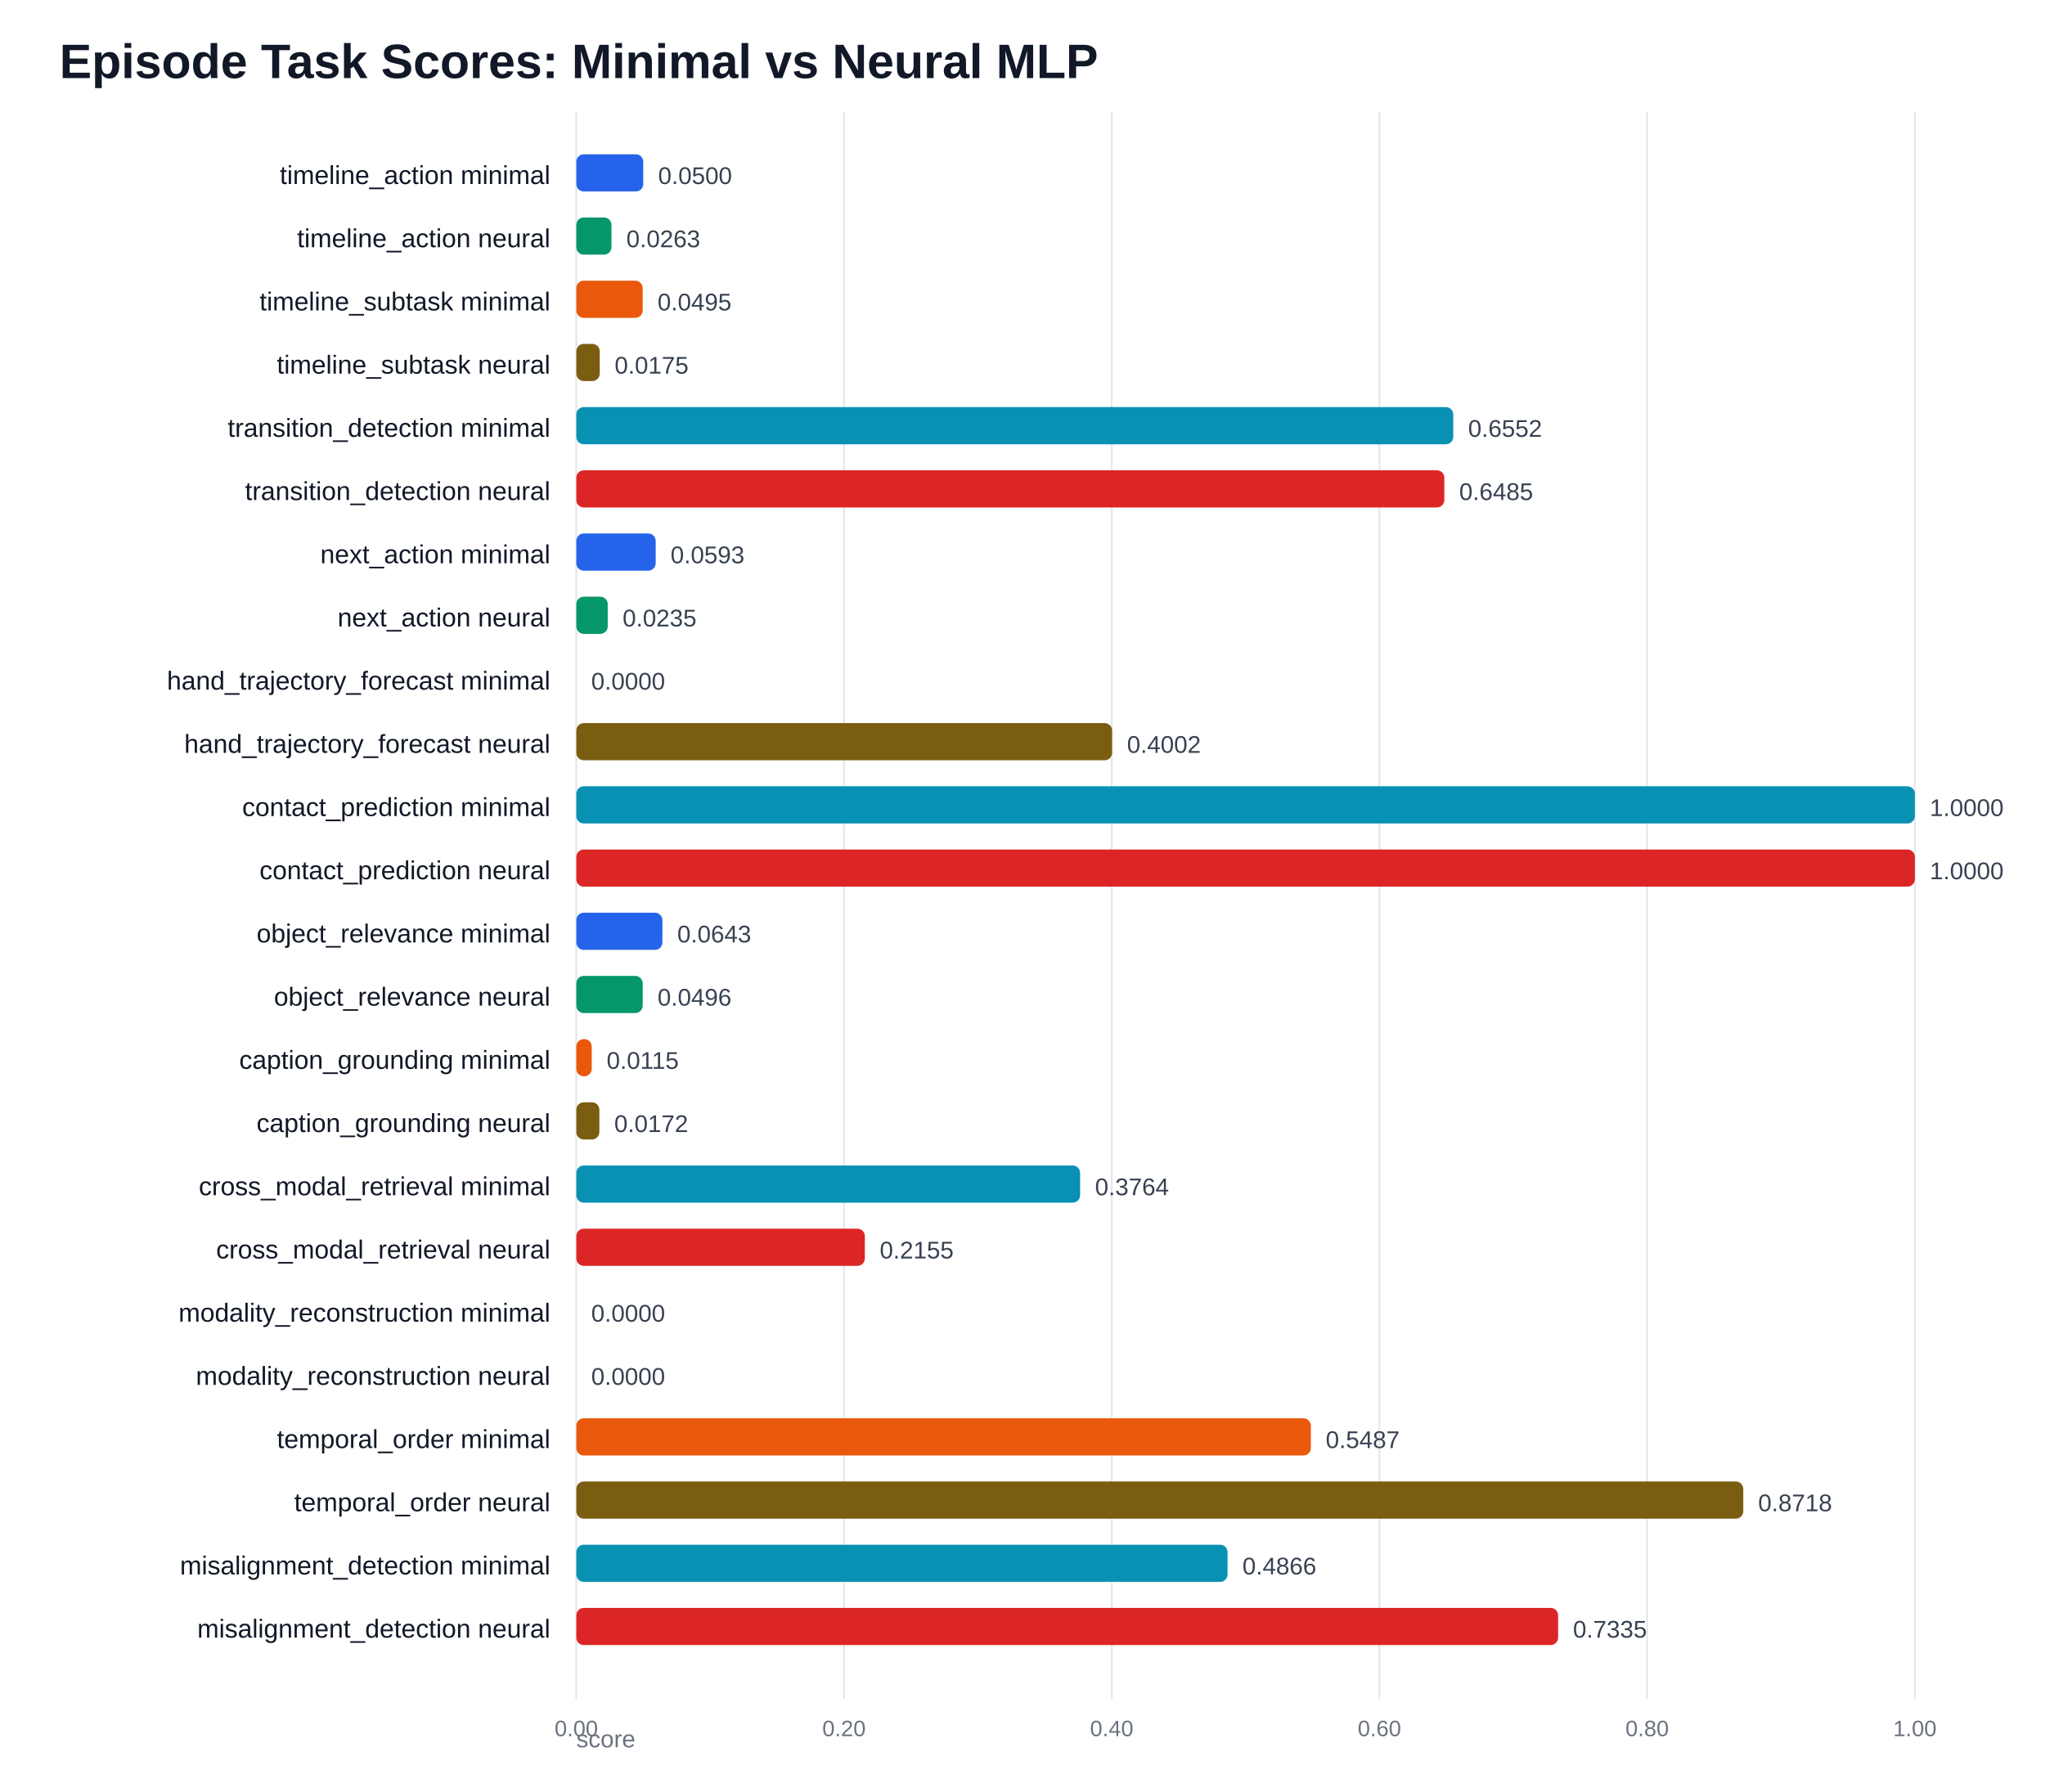
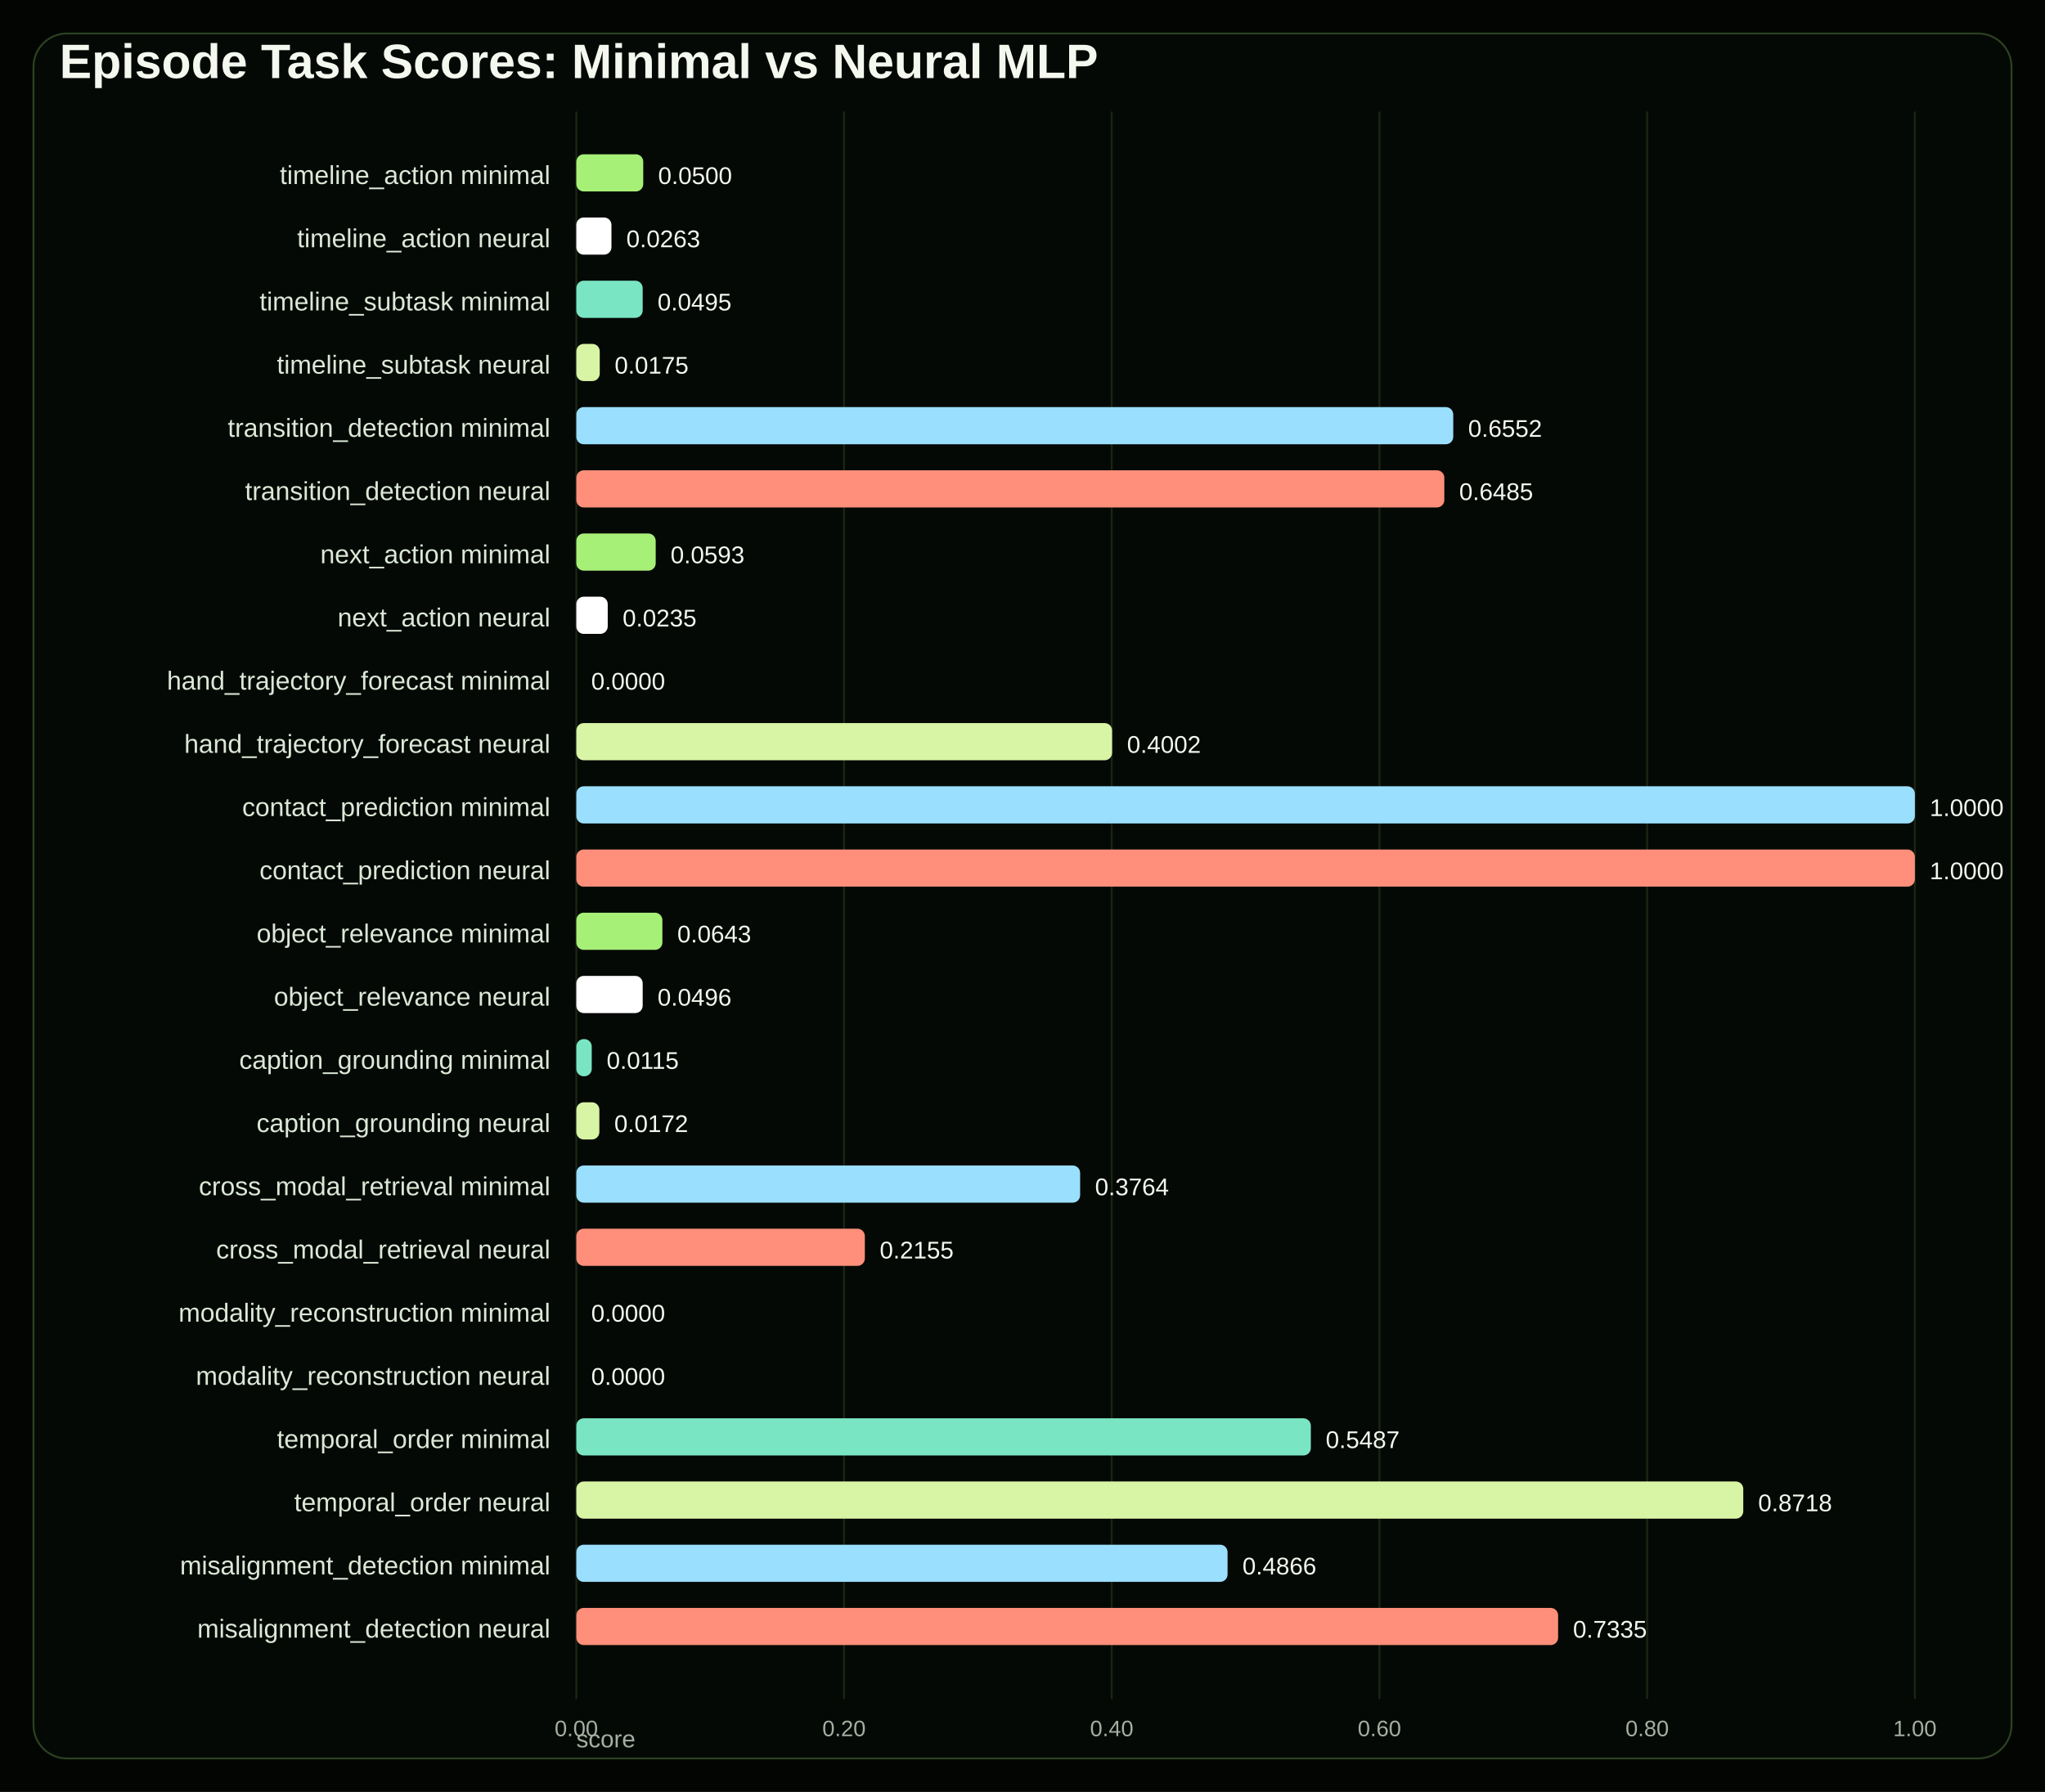
<svg xmlns="http://www.w3.org/2000/svg" width="1100" height="964" viewBox="0 0 1100 964">
-   <rect width="100%" height="100%" fill="#ffffff" />
-   <text x="32" y="42" font-family="Arial, sans-serif" font-size="26" font-weight="700" fill="#111827">Episode Task Scores: Minimal vs Neural MLP</text>
-   <text x="310" y="940" font-family="Arial, sans-serif" font-size="13" fill="#6b7280">score</text>
-   <line x1="310.0" y1="60" x2="310.0" y2="914" stroke="#e5e7eb" stroke-width="1" />
-   <text x="310.0" y="934" text-anchor="middle" font-family="Arial, sans-serif" font-size="12" fill="#6b7280">0.00</text>
-   <line x1="454.0" y1="60" x2="454.0" y2="914" stroke="#e5e7eb" stroke-width="1" />
-   <text x="454.0" y="934" text-anchor="middle" font-family="Arial, sans-serif" font-size="12" fill="#6b7280">0.20</text>
-   <line x1="598.0" y1="60" x2="598.0" y2="914" stroke="#e5e7eb" stroke-width="1" />
-   <text x="598.0" y="934" text-anchor="middle" font-family="Arial, sans-serif" font-size="12" fill="#6b7280">0.40</text>
-   <line x1="742.0" y1="60" x2="742.0" y2="914" stroke="#e5e7eb" stroke-width="1" />
-   <text x="742.0" y="934" text-anchor="middle" font-family="Arial, sans-serif" font-size="12" fill="#6b7280">0.60</text>
-   <line x1="886.0" y1="60" x2="886.0" y2="914" stroke="#e5e7eb" stroke-width="1" />
-   <text x="886.0" y="934" text-anchor="middle" font-family="Arial, sans-serif" font-size="12" fill="#6b7280">0.80</text>
-   <line x1="1030.0" y1="60" x2="1030.0" y2="914" stroke="#e5e7eb" stroke-width="1" />
-   <text x="1030.0" y="934" text-anchor="middle" font-family="Arial, sans-serif" font-size="12" fill="#6b7280">1.00</text>
-   <text x="296" y="99" text-anchor="end" font-family="Arial, sans-serif" font-size="14" fill="#111827">timeline_action minimal</text>
-   <rect x="310" y="83" width="36.0" height="20" rx="4" fill="#2563eb" />
-   <text x="354.0" y="99" font-family="Arial, sans-serif" font-size="13" fill="#374151">0.0500</text>
-   <text x="296" y="133" text-anchor="end" font-family="Arial, sans-serif" font-size="14" fill="#111827">timeline_action neural</text>
-   <rect x="310" y="117" width="18.9" height="20" rx="4" fill="#059669" />
-   <text x="336.9" y="133" font-family="Arial, sans-serif" font-size="13" fill="#374151">0.0263</text>
-   <text x="296" y="167" text-anchor="end" font-family="Arial, sans-serif" font-size="14" fill="#111827">timeline_subtask minimal</text>
-   <rect x="310" y="151" width="35.7" height="20" rx="4" fill="#ea580c" />
-   <text x="353.7" y="167" font-family="Arial, sans-serif" font-size="13" fill="#374151">0.0495</text>
-   <text x="296" y="201" text-anchor="end" font-family="Arial, sans-serif" font-size="14" fill="#111827">timeline_subtask neural</text>
-   <rect x="310" y="185" width="12.6" height="20" rx="4" fill="#7b5d12" />
-   <text x="330.6" y="201" font-family="Arial, sans-serif" font-size="13" fill="#374151">0.0175</text>
-   <text x="296" y="235" text-anchor="end" font-family="Arial, sans-serif" font-size="14" fill="#111827">transition_detection minimal</text>
-   <rect x="310" y="219" width="471.7" height="20" rx="4" fill="#0891b2" />
-   <text x="789.7" y="235" font-family="Arial, sans-serif" font-size="13" fill="#374151">0.6552</text>
-   <text x="296" y="269" text-anchor="end" font-family="Arial, sans-serif" font-size="14" fill="#111827">transition_detection neural</text>
-   <rect x="310" y="253" width="466.9" height="20" rx="4" fill="#dc2626" />
-   <text x="784.9" y="269" font-family="Arial, sans-serif" font-size="13" fill="#374151">0.6485</text>
-   <text x="296" y="303" text-anchor="end" font-family="Arial, sans-serif" font-size="14" fill="#111827">next_action minimal</text>
-   <rect x="310" y="287" width="42.7" height="20" rx="4" fill="#2563eb" />
-   <text x="360.7" y="303" font-family="Arial, sans-serif" font-size="13" fill="#374151">0.0593</text>
-   <text x="296" y="337" text-anchor="end" font-family="Arial, sans-serif" font-size="14" fill="#111827">next_action neural</text>
-   <rect x="310" y="321" width="16.9" height="20" rx="4" fill="#059669" />
-   <text x="334.9" y="337" font-family="Arial, sans-serif" font-size="13" fill="#374151">0.0235</text>
-   <text x="296" y="371" text-anchor="end" font-family="Arial, sans-serif" font-size="14" fill="#111827">hand_trajectory_forecast minimal</text>
-   <rect x="310" y="355" width="0.0" height="20" rx="4" fill="#ea580c" />
-   <text x="318.0" y="371" font-family="Arial, sans-serif" font-size="13" fill="#374151">0.0000</text>
-   <text x="296" y="405" text-anchor="end" font-family="Arial, sans-serif" font-size="14" fill="#111827">hand_trajectory_forecast neural</text>
-   <rect x="310" y="389" width="288.2" height="20" rx="4" fill="#7b5d12" />
-   <text x="606.2" y="405" font-family="Arial, sans-serif" font-size="13" fill="#374151">0.4002</text>
-   <text x="296" y="439" text-anchor="end" font-family="Arial, sans-serif" font-size="14" fill="#111827">contact_prediction minimal</text>
-   <rect x="310" y="423" width="720.0" height="20" rx="4" fill="#0891b2" />
-   <text x="1038.0" y="439" font-family="Arial, sans-serif" font-size="13" fill="#374151">1.0000</text>
-   <text x="296" y="473" text-anchor="end" font-family="Arial, sans-serif" font-size="14" fill="#111827">contact_prediction neural</text>
-   <rect x="310" y="457" width="720.0" height="20" rx="4" fill="#dc2626" />
-   <text x="1038.0" y="473" font-family="Arial, sans-serif" font-size="13" fill="#374151">1.0000</text>
-   <text x="296" y="507" text-anchor="end" font-family="Arial, sans-serif" font-size="14" fill="#111827">object_relevance minimal</text>
-   <rect x="310" y="491" width="46.3" height="20" rx="4" fill="#2563eb" />
-   <text x="364.3" y="507" font-family="Arial, sans-serif" font-size="13" fill="#374151">0.0643</text>
-   <text x="296" y="541" text-anchor="end" font-family="Arial, sans-serif" font-size="14" fill="#111827">object_relevance neural</text>
-   <rect x="310" y="525" width="35.7" height="20" rx="4" fill="#059669" />
-   <text x="353.7" y="541" font-family="Arial, sans-serif" font-size="13" fill="#374151">0.0496</text>
-   <text x="296" y="575" text-anchor="end" font-family="Arial, sans-serif" font-size="14" fill="#111827">caption_grounding minimal</text>
-   <rect x="310" y="559" width="8.3" height="20" rx="4" fill="#ea580c" />
-   <text x="326.3" y="575" font-family="Arial, sans-serif" font-size="13" fill="#374151">0.0115</text>
-   <text x="296" y="609" text-anchor="end" font-family="Arial, sans-serif" font-size="14" fill="#111827">caption_grounding neural</text>
-   <rect x="310" y="593" width="12.4" height="20" rx="4" fill="#7b5d12" />
-   <text x="330.4" y="609" font-family="Arial, sans-serif" font-size="13" fill="#374151">0.0172</text>
-   <text x="296" y="643" text-anchor="end" font-family="Arial, sans-serif" font-size="14" fill="#111827">cross_modal_retrieval minimal</text>
-   <rect x="310" y="627" width="271.0" height="20" rx="4" fill="#0891b2" />
-   <text x="589.0" y="643" font-family="Arial, sans-serif" font-size="13" fill="#374151">0.3764</text>
-   <text x="296" y="677" text-anchor="end" font-family="Arial, sans-serif" font-size="14" fill="#111827">cross_modal_retrieval neural</text>
-   <rect x="310" y="661" width="155.2" height="20" rx="4" fill="#dc2626" />
-   <text x="473.2" y="677" font-family="Arial, sans-serif" font-size="13" fill="#374151">0.2155</text>
-   <text x="296" y="711" text-anchor="end" font-family="Arial, sans-serif" font-size="14" fill="#111827">modality_reconstruction minimal</text>
-   <rect x="310" y="695" width="0.0" height="20" rx="4" fill="#2563eb" />
-   <text x="318.0" y="711" font-family="Arial, sans-serif" font-size="13" fill="#374151">0.0000</text>
-   <text x="296" y="745" text-anchor="end" font-family="Arial, sans-serif" font-size="14" fill="#111827">modality_reconstruction neural</text>
-   <rect x="310" y="729" width="0.0" height="20" rx="4" fill="#059669" />
-   <text x="318.0" y="745" font-family="Arial, sans-serif" font-size="13" fill="#374151">0.0000</text>
-   <text x="296" y="779" text-anchor="end" font-family="Arial, sans-serif" font-size="14" fill="#111827">temporal_order minimal</text>
-   <rect x="310" y="763" width="395.1" height="20" rx="4" fill="#ea580c" />
-   <text x="713.1" y="779" font-family="Arial, sans-serif" font-size="13" fill="#374151">0.5487</text>
-   <text x="296" y="813" text-anchor="end" font-family="Arial, sans-serif" font-size="14" fill="#111827">temporal_order neural</text>
-   <rect x="310" y="797" width="627.7" height="20" rx="4" fill="#7b5d12" />
-   <text x="945.7" y="813" font-family="Arial, sans-serif" font-size="13" fill="#374151">0.8718</text>
-   <text x="296" y="847" text-anchor="end" font-family="Arial, sans-serif" font-size="14" fill="#111827">misalignment_detection minimal</text>
-   <rect x="310" y="831" width="350.3" height="20" rx="4" fill="#0891b2" />
-   <text x="668.3" y="847" font-family="Arial, sans-serif" font-size="13" fill="#374151">0.4866</text>
-   <text x="296" y="881" text-anchor="end" font-family="Arial, sans-serif" font-size="14" fill="#111827">misalignment_detection neural</text>
-   <rect x="310" y="865" width="528.1" height="20" rx="4" fill="#dc2626" />
-   <text x="846.1" y="881" font-family="Arial, sans-serif" font-size="13" fill="#374151">0.7335</text>
+   <rect width="100%" height="100%" fill="#020502" />
+   <rect x="18" y="18" width="1064" height="928" rx="18" fill="#050905" stroke="#a7f078" stroke-opacity="0.25" />
+   <text x="32" y="42" font-family="Inter Tight, Arial, sans-serif" font-size="26" font-weight="800" fill="#f4f8ef">Episode Task Scores: Minimal vs Neural MLP</text>
+   <text x="310" y="940" font-family="Space Grotesk, Arial, sans-serif" font-size="13" fill="#a5afa2">score</text>
+   <line x1="310.0" y1="60" x2="310.0" y2="914" stroke="#a7f078" stroke-opacity="0.13" stroke-width="1" />
+   <text x="310.0" y="934" text-anchor="middle" font-family="Space Grotesk, Arial, sans-serif" font-size="12" fill="#a5afa2">0.00</text>
+   <line x1="454.0" y1="60" x2="454.0" y2="914" stroke="#a7f078" stroke-opacity="0.13" stroke-width="1" />
+   <text x="454.0" y="934" text-anchor="middle" font-family="Space Grotesk, Arial, sans-serif" font-size="12" fill="#a5afa2">0.20</text>
+   <line x1="598.0" y1="60" x2="598.0" y2="914" stroke="#a7f078" stroke-opacity="0.13" stroke-width="1" />
+   <text x="598.0" y="934" text-anchor="middle" font-family="Space Grotesk, Arial, sans-serif" font-size="12" fill="#a5afa2">0.40</text>
+   <line x1="742.0" y1="60" x2="742.0" y2="914" stroke="#a7f078" stroke-opacity="0.13" stroke-width="1" />
+   <text x="742.0" y="934" text-anchor="middle" font-family="Space Grotesk, Arial, sans-serif" font-size="12" fill="#a5afa2">0.60</text>
+   <line x1="886.0" y1="60" x2="886.0" y2="914" stroke="#a7f078" stroke-opacity="0.13" stroke-width="1" />
+   <text x="886.0" y="934" text-anchor="middle" font-family="Space Grotesk, Arial, sans-serif" font-size="12" fill="#a5afa2">0.80</text>
+   <line x1="1030.0" y1="60" x2="1030.0" y2="914" stroke="#a7f078" stroke-opacity="0.13" stroke-width="1" />
+   <text x="1030.0" y="934" text-anchor="middle" font-family="Space Grotesk, Arial, sans-serif" font-size="12" fill="#a5afa2">1.00</text>
+   <text x="296" y="99" text-anchor="end" font-family="Space Grotesk, Arial, sans-serif" font-size="14" fill="#dce8d7">timeline_action minimal</text>
+   <rect x="310" y="83" width="36.0" height="20" rx="4" fill="#a7f078" />
+   <text x="354.0" y="99" font-family="Space Grotesk, Arial, sans-serif" font-size="13" fill="#f4f8ef">0.0500</text>
+   <text x="296" y="133" text-anchor="end" font-family="Space Grotesk, Arial, sans-serif" font-size="14" fill="#dce8d7">timeline_action neural</text>
+   <rect x="310" y="117" width="18.9" height="20" rx="4" fill="#ffffff" />
+   <text x="336.9" y="133" font-family="Space Grotesk, Arial, sans-serif" font-size="13" fill="#f4f8ef">0.0263</text>
+   <text x="296" y="167" text-anchor="end" font-family="Space Grotesk, Arial, sans-serif" font-size="14" fill="#dce8d7">timeline_subtask minimal</text>
+   <rect x="310" y="151" width="35.7" height="20" rx="4" fill="#7ae5c3" />
+   <text x="353.7" y="167" font-family="Space Grotesk, Arial, sans-serif" font-size="13" fill="#f4f8ef">0.0495</text>
+   <text x="296" y="201" text-anchor="end" font-family="Space Grotesk, Arial, sans-serif" font-size="14" fill="#dce8d7">timeline_subtask neural</text>
+   <rect x="310" y="185" width="12.6" height="20" rx="4" fill="#d8f4a5" />
+   <text x="330.6" y="201" font-family="Space Grotesk, Arial, sans-serif" font-size="13" fill="#f4f8ef">0.0175</text>
+   <text x="296" y="235" text-anchor="end" font-family="Space Grotesk, Arial, sans-serif" font-size="14" fill="#dce8d7">transition_detection minimal</text>
+   <rect x="310" y="219" width="471.7" height="20" rx="4" fill="#9bdfff" />
+   <text x="789.7" y="235" font-family="Space Grotesk, Arial, sans-serif" font-size="13" fill="#f4f8ef">0.6552</text>
+   <text x="296" y="269" text-anchor="end" font-family="Space Grotesk, Arial, sans-serif" font-size="14" fill="#dce8d7">transition_detection neural</text>
+   <rect x="310" y="253" width="466.9" height="20" rx="4" fill="#ff8f7a" />
+   <text x="784.9" y="269" font-family="Space Grotesk, Arial, sans-serif" font-size="13" fill="#f4f8ef">0.6485</text>
+   <text x="296" y="303" text-anchor="end" font-family="Space Grotesk, Arial, sans-serif" font-size="14" fill="#dce8d7">next_action minimal</text>
+   <rect x="310" y="287" width="42.7" height="20" rx="4" fill="#a7f078" />
+   <text x="360.7" y="303" font-family="Space Grotesk, Arial, sans-serif" font-size="13" fill="#f4f8ef">0.0593</text>
+   <text x="296" y="337" text-anchor="end" font-family="Space Grotesk, Arial, sans-serif" font-size="14" fill="#dce8d7">next_action neural</text>
+   <rect x="310" y="321" width="16.9" height="20" rx="4" fill="#ffffff" />
+   <text x="334.9" y="337" font-family="Space Grotesk, Arial, sans-serif" font-size="13" fill="#f4f8ef">0.0235</text>
+   <text x="296" y="371" text-anchor="end" font-family="Space Grotesk, Arial, sans-serif" font-size="14" fill="#dce8d7">hand_trajectory_forecast minimal</text>
+   <rect x="310" y="355" width="0.0" height="20" rx="4" fill="#7ae5c3" />
+   <text x="318.0" y="371" font-family="Space Grotesk, Arial, sans-serif" font-size="13" fill="#f4f8ef">0.0000</text>
+   <text x="296" y="405" text-anchor="end" font-family="Space Grotesk, Arial, sans-serif" font-size="14" fill="#dce8d7">hand_trajectory_forecast neural</text>
+   <rect x="310" y="389" width="288.2" height="20" rx="4" fill="#d8f4a5" />
+   <text x="606.2" y="405" font-family="Space Grotesk, Arial, sans-serif" font-size="13" fill="#f4f8ef">0.4002</text>
+   <text x="296" y="439" text-anchor="end" font-family="Space Grotesk, Arial, sans-serif" font-size="14" fill="#dce8d7">contact_prediction minimal</text>
+   <rect x="310" y="423" width="720.0" height="20" rx="4" fill="#9bdfff" />
+   <text x="1038.0" y="439" font-family="Space Grotesk, Arial, sans-serif" font-size="13" fill="#f4f8ef">1.0000</text>
+   <text x="296" y="473" text-anchor="end" font-family="Space Grotesk, Arial, sans-serif" font-size="14" fill="#dce8d7">contact_prediction neural</text>
+   <rect x="310" y="457" width="720.0" height="20" rx="4" fill="#ff8f7a" />
+   <text x="1038.0" y="473" font-family="Space Grotesk, Arial, sans-serif" font-size="13" fill="#f4f8ef">1.0000</text>
+   <text x="296" y="507" text-anchor="end" font-family="Space Grotesk, Arial, sans-serif" font-size="14" fill="#dce8d7">object_relevance minimal</text>
+   <rect x="310" y="491" width="46.3" height="20" rx="4" fill="#a7f078" />
+   <text x="364.3" y="507" font-family="Space Grotesk, Arial, sans-serif" font-size="13" fill="#f4f8ef">0.0643</text>
+   <text x="296" y="541" text-anchor="end" font-family="Space Grotesk, Arial, sans-serif" font-size="14" fill="#dce8d7">object_relevance neural</text>
+   <rect x="310" y="525" width="35.7" height="20" rx="4" fill="#ffffff" />
+   <text x="353.7" y="541" font-family="Space Grotesk, Arial, sans-serif" font-size="13" fill="#f4f8ef">0.0496</text>
+   <text x="296" y="575" text-anchor="end" font-family="Space Grotesk, Arial, sans-serif" font-size="14" fill="#dce8d7">caption_grounding minimal</text>
+   <rect x="310" y="559" width="8.3" height="20" rx="4" fill="#7ae5c3" />
+   <text x="326.3" y="575" font-family="Space Grotesk, Arial, sans-serif" font-size="13" fill="#f4f8ef">0.0115</text>
+   <text x="296" y="609" text-anchor="end" font-family="Space Grotesk, Arial, sans-serif" font-size="14" fill="#dce8d7">caption_grounding neural</text>
+   <rect x="310" y="593" width="12.4" height="20" rx="4" fill="#d8f4a5" />
+   <text x="330.4" y="609" font-family="Space Grotesk, Arial, sans-serif" font-size="13" fill="#f4f8ef">0.0172</text>
+   <text x="296" y="643" text-anchor="end" font-family="Space Grotesk, Arial, sans-serif" font-size="14" fill="#dce8d7">cross_modal_retrieval minimal</text>
+   <rect x="310" y="627" width="271.0" height="20" rx="4" fill="#9bdfff" />
+   <text x="589.0" y="643" font-family="Space Grotesk, Arial, sans-serif" font-size="13" fill="#f4f8ef">0.3764</text>
+   <text x="296" y="677" text-anchor="end" font-family="Space Grotesk, Arial, sans-serif" font-size="14" fill="#dce8d7">cross_modal_retrieval neural</text>
+   <rect x="310" y="661" width="155.2" height="20" rx="4" fill="#ff8f7a" />
+   <text x="473.2" y="677" font-family="Space Grotesk, Arial, sans-serif" font-size="13" fill="#f4f8ef">0.2155</text>
+   <text x="296" y="711" text-anchor="end" font-family="Space Grotesk, Arial, sans-serif" font-size="14" fill="#dce8d7">modality_reconstruction minimal</text>
+   <rect x="310" y="695" width="0.0" height="20" rx="4" fill="#a7f078" />
+   <text x="318.0" y="711" font-family="Space Grotesk, Arial, sans-serif" font-size="13" fill="#f4f8ef">0.0000</text>
+   <text x="296" y="745" text-anchor="end" font-family="Space Grotesk, Arial, sans-serif" font-size="14" fill="#dce8d7">modality_reconstruction neural</text>
+   <rect x="310" y="729" width="0.0" height="20" rx="4" fill="#ffffff" />
+   <text x="318.0" y="745" font-family="Space Grotesk, Arial, sans-serif" font-size="13" fill="#f4f8ef">0.0000</text>
+   <text x="296" y="779" text-anchor="end" font-family="Space Grotesk, Arial, sans-serif" font-size="14" fill="#dce8d7">temporal_order minimal</text>
+   <rect x="310" y="763" width="395.1" height="20" rx="4" fill="#7ae5c3" />
+   <text x="713.1" y="779" font-family="Space Grotesk, Arial, sans-serif" font-size="13" fill="#f4f8ef">0.5487</text>
+   <text x="296" y="813" text-anchor="end" font-family="Space Grotesk, Arial, sans-serif" font-size="14" fill="#dce8d7">temporal_order neural</text>
+   <rect x="310" y="797" width="627.7" height="20" rx="4" fill="#d8f4a5" />
+   <text x="945.7" y="813" font-family="Space Grotesk, Arial, sans-serif" font-size="13" fill="#f4f8ef">0.8718</text>
+   <text x="296" y="847" text-anchor="end" font-family="Space Grotesk, Arial, sans-serif" font-size="14" fill="#dce8d7">misalignment_detection minimal</text>
+   <rect x="310" y="831" width="350.3" height="20" rx="4" fill="#9bdfff" />
+   <text x="668.3" y="847" font-family="Space Grotesk, Arial, sans-serif" font-size="13" fill="#f4f8ef">0.4866</text>
+   <text x="296" y="881" text-anchor="end" font-family="Space Grotesk, Arial, sans-serif" font-size="14" fill="#dce8d7">misalignment_detection neural</text>
+   <rect x="310" y="865" width="528.1" height="20" rx="4" fill="#ff8f7a" />
+   <text x="846.1" y="881" font-family="Space Grotesk, Arial, sans-serif" font-size="13" fill="#f4f8ef">0.7335</text>
</svg>
